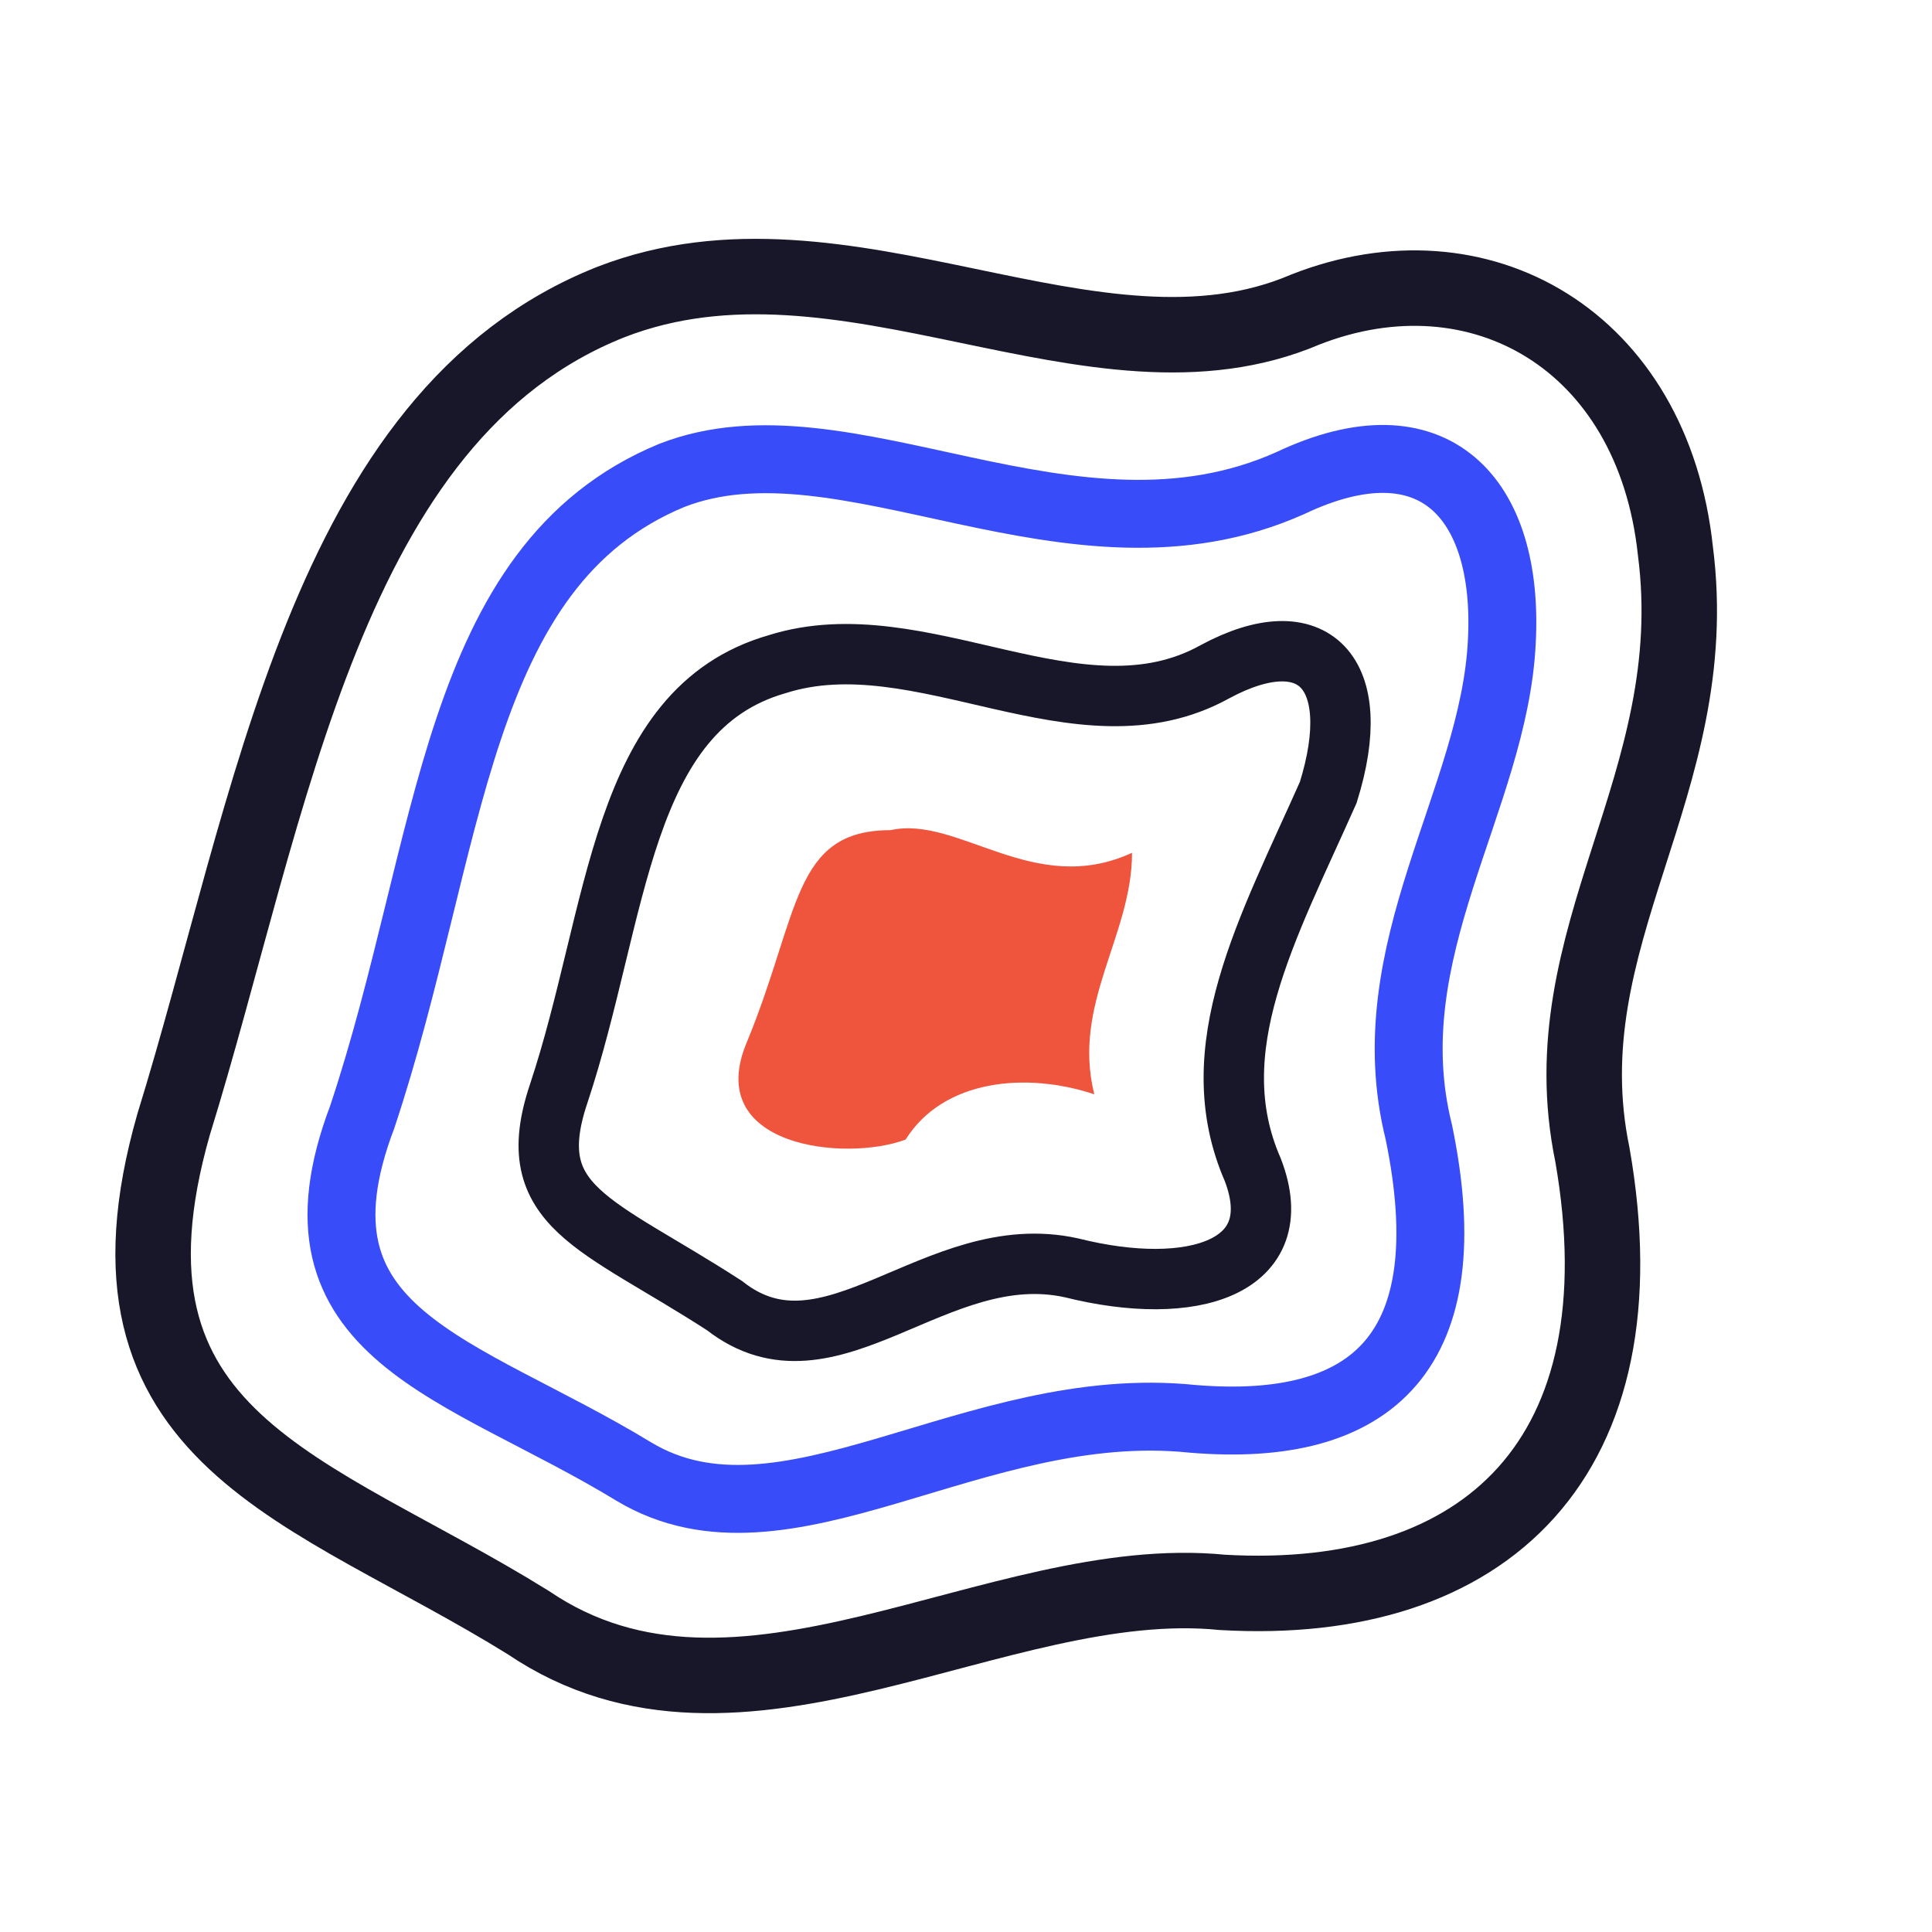
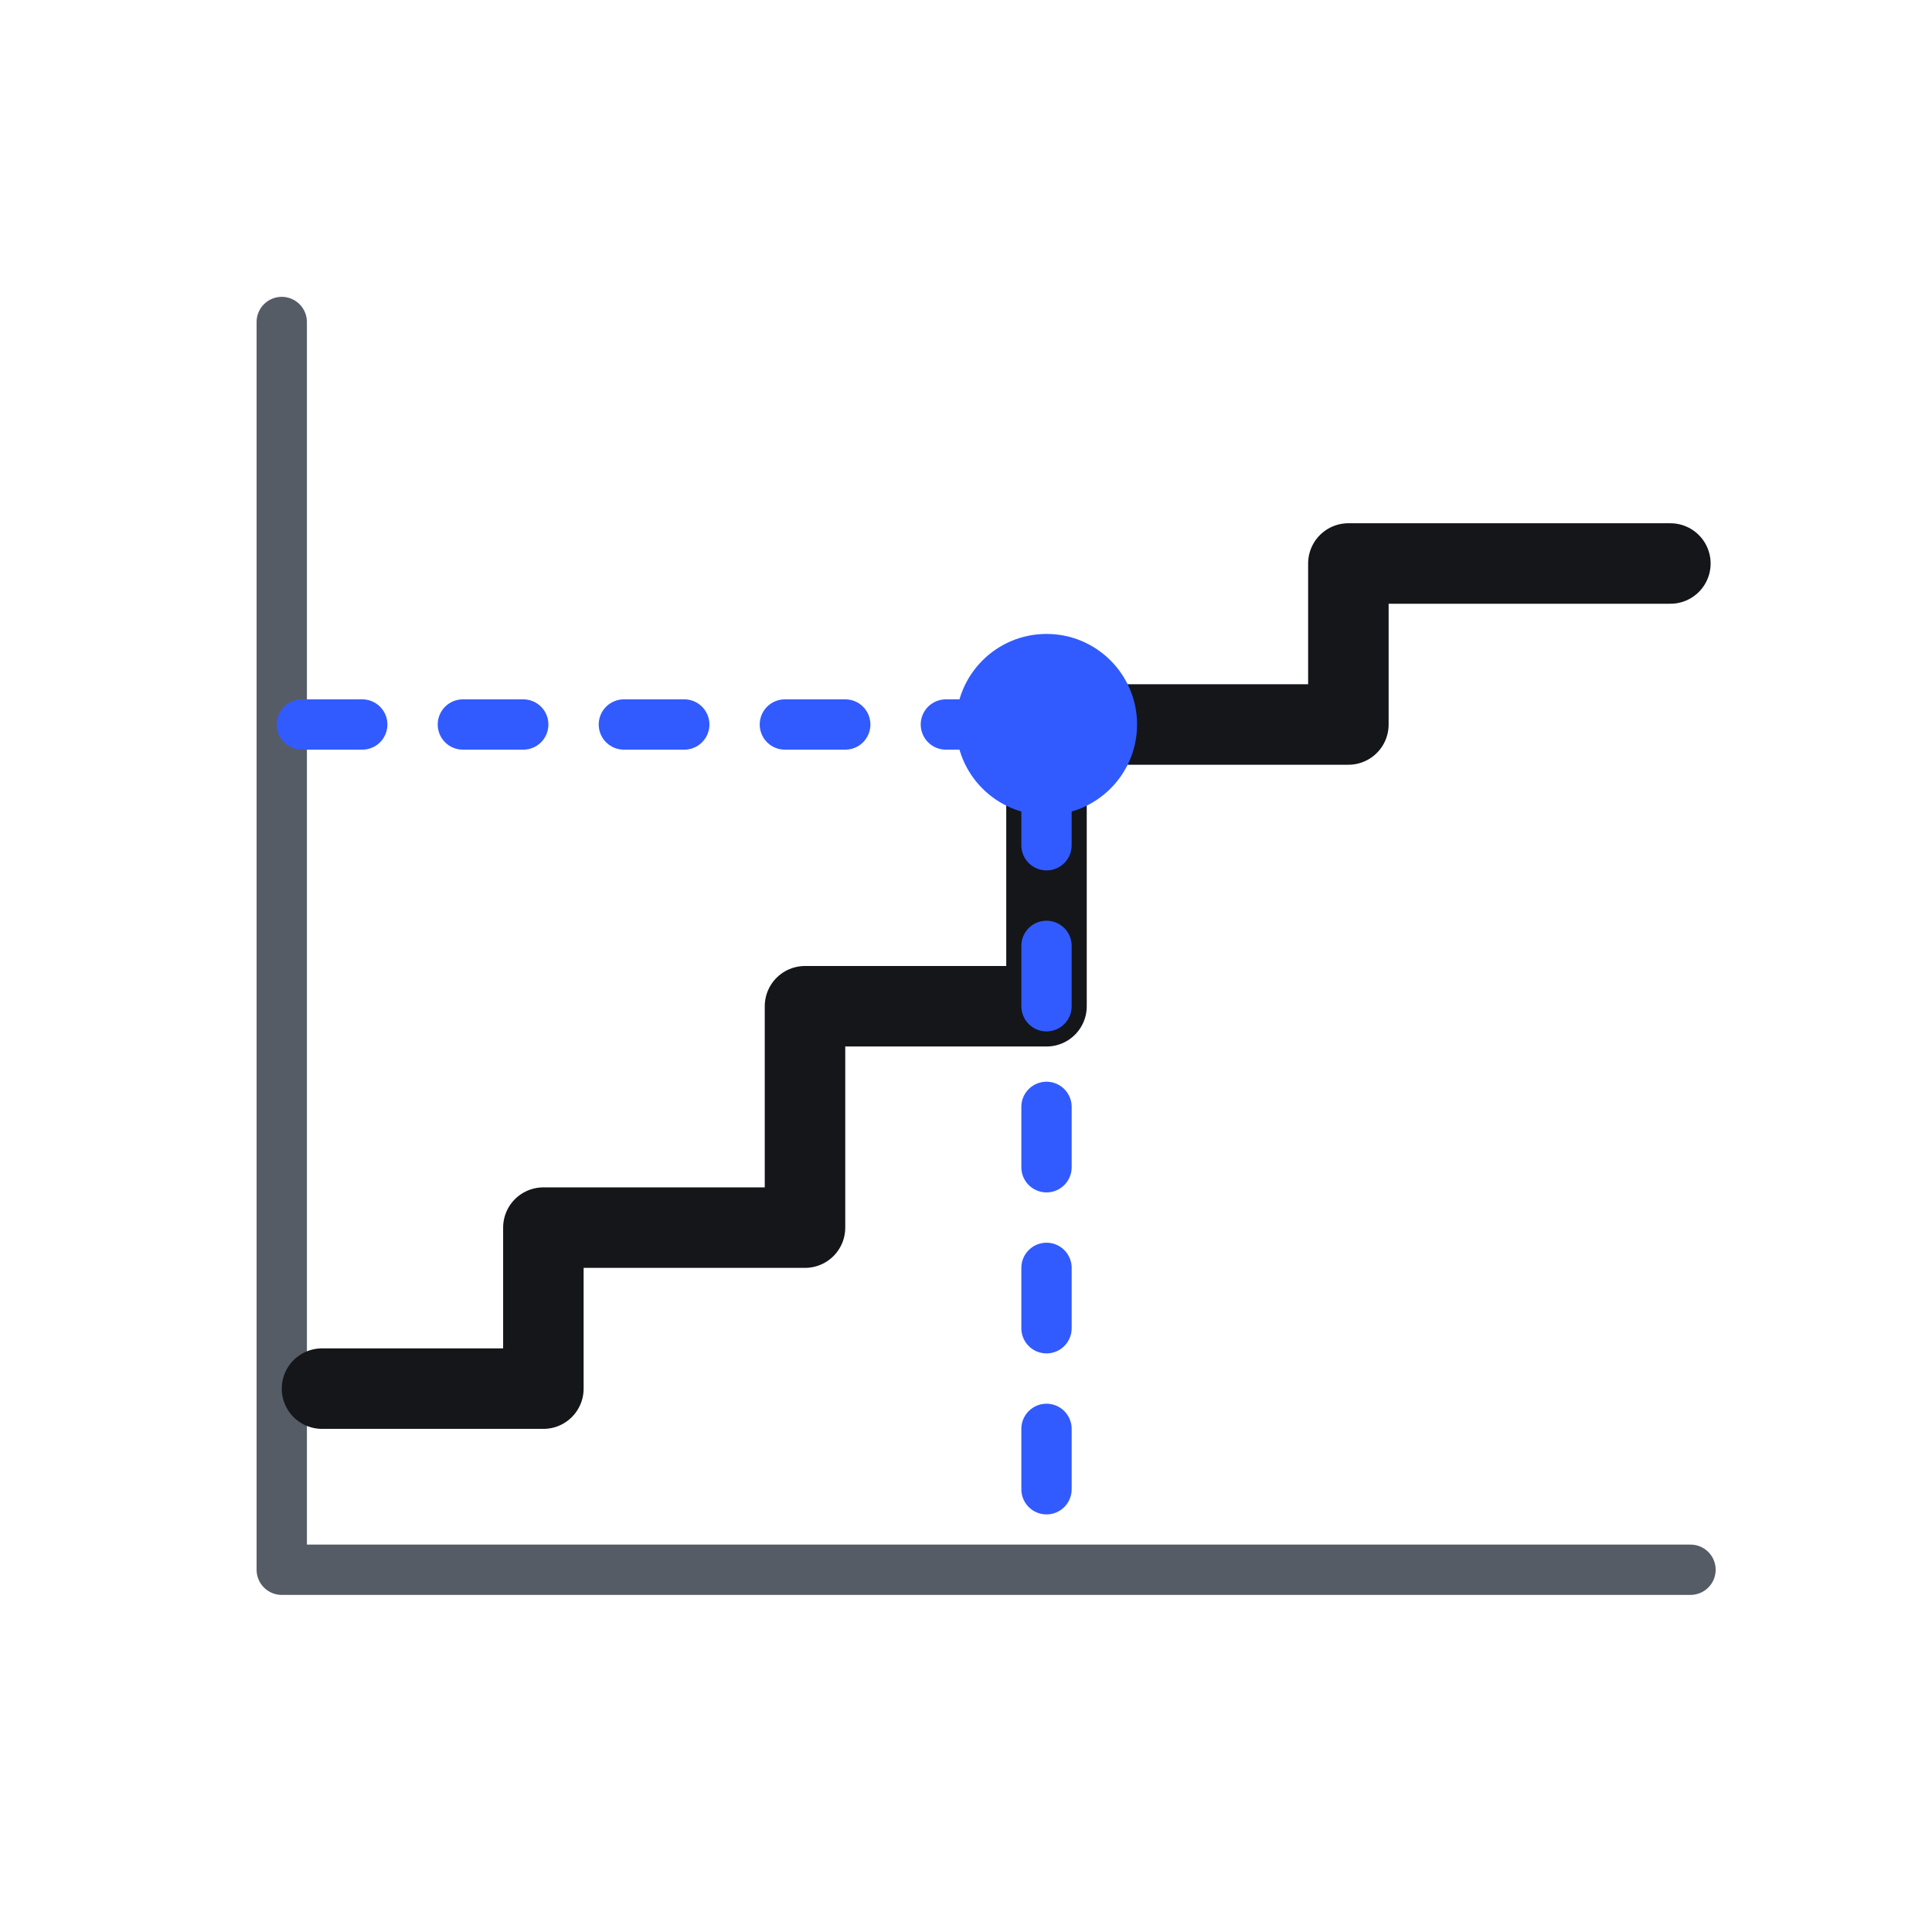
- <svg xmlns="http://www.w3.org/2000/svg" viewBox="0 0 256 256">
-   <path d="M23 149 C36 107 43 55 81 40 C112 28 145 53 173 41 C196 32 219 45 222 73 C226 104 205 124 211 153 C218 193 197 213 162 211 C132 208 98 234 70 215 C41 197 11 191 23 149 Z" fill="none" stroke="#171729" stroke-width="10" />
-   <path d="M48 148 C60 112 60 75 89 63 C112 54 142 77 171 64 C190 55 200 66 199 85 C198 106 182 126 188 150 C194 179 182 190 158 188 C129 185 104 207 84 195 C61 181 37 177 48 148 Z" fill="none" stroke="#384cfa" stroke-width="9" />
-   <path d="M74 145 C82 121 82 94 103 88 C122 82 143 99 161 89 C174 82 181 89 176 105 C168 123 159 139 166 155 C171 168 158 172 142 168 C124 164 110 184 96 173 C79 162 69 160 74 145 Z" fill="none" stroke="#171729" stroke-width="8" />
-   <path d="M99 138 C106 121 105 110 118 110 C127 108 137 119 150 113 C150 124 142 133 145 145 C136 142 125 143 120 151 C112 154 93 152 99 138 Z" fill="#ef543c" />
+ <svg xmlns="http://www.w3.org/2000/svg" viewBox="0 0 96 96" role="img">
+   <path d="M14 16V78H84" fill="none" stroke="#555C65" stroke-width="2.5" stroke-linejoin="round" stroke-linecap="round" />
+   <path d="M16 69H27V61H40V50H52V36H67V28H83" fill="none" stroke="#141619" stroke-width="4" stroke-linejoin="round" stroke-linecap="round" />
+   <path d="M15 36H52V77" fill="none" stroke="#315BFF" stroke-width="2.5" stroke-linejoin="round" stroke-linecap="round" stroke-dasharray="3 5" />
+   <circle cx="52" cy="36" r="4.5" fill="#315BFF" />
</svg>
